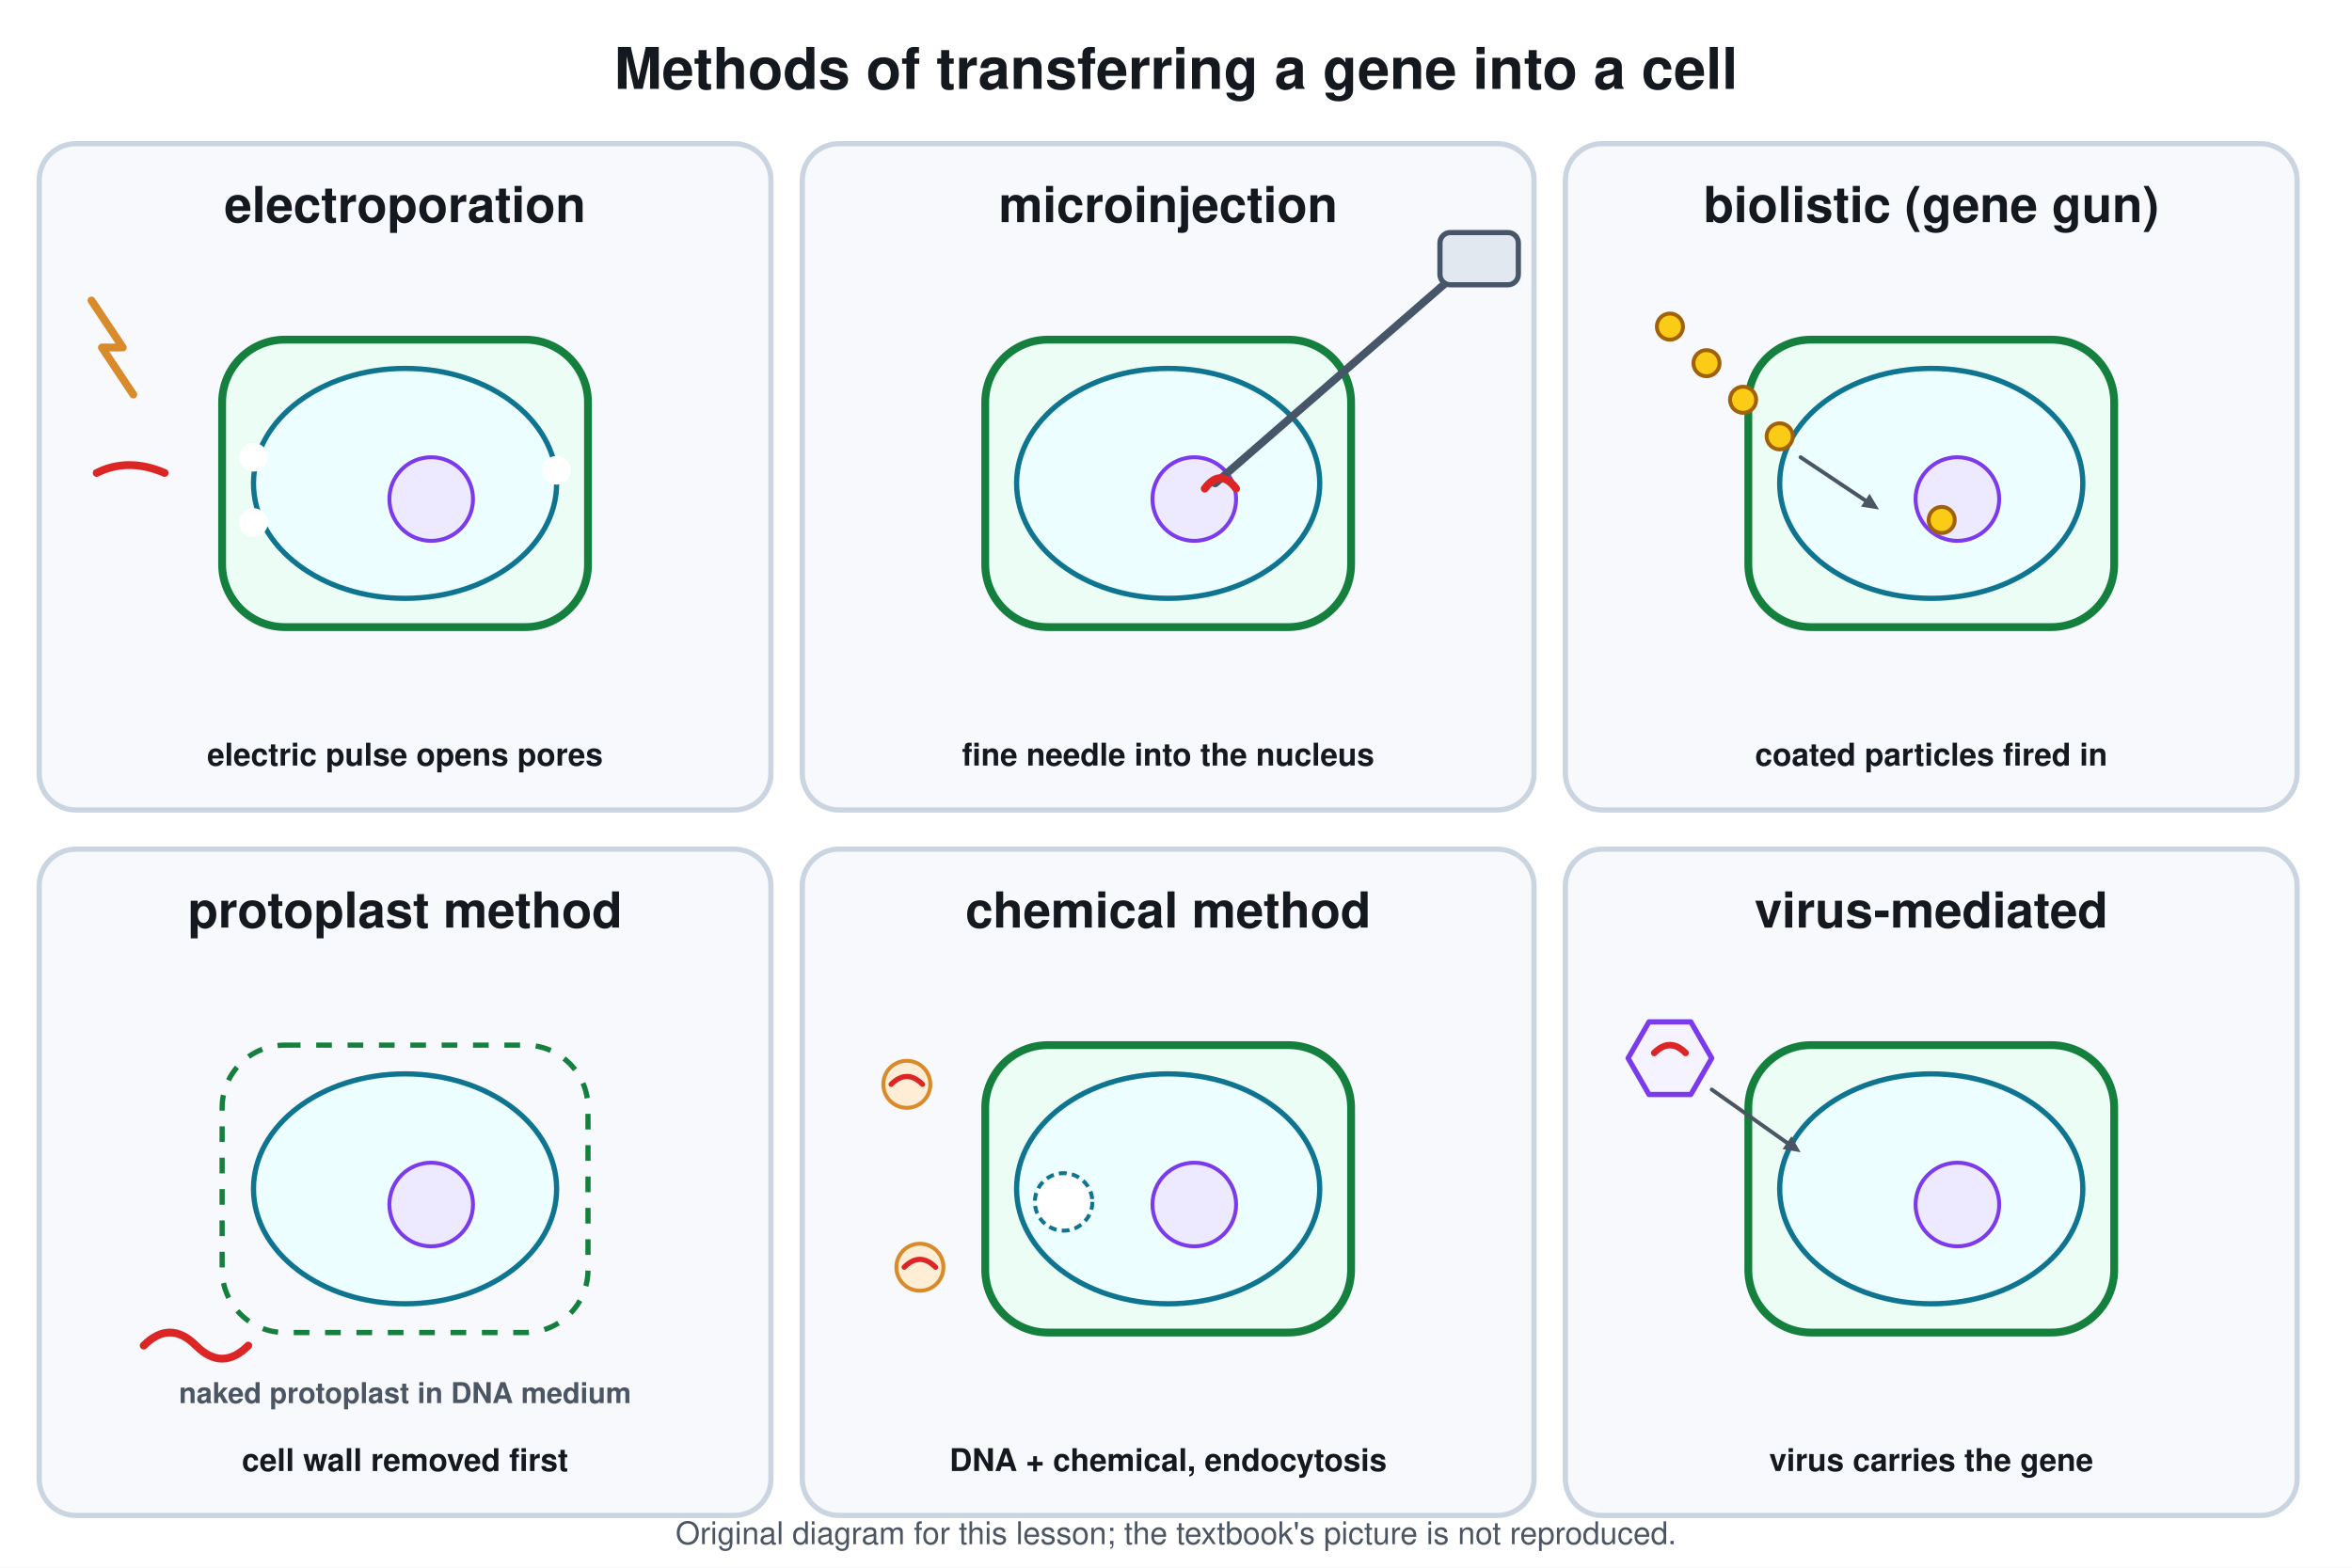
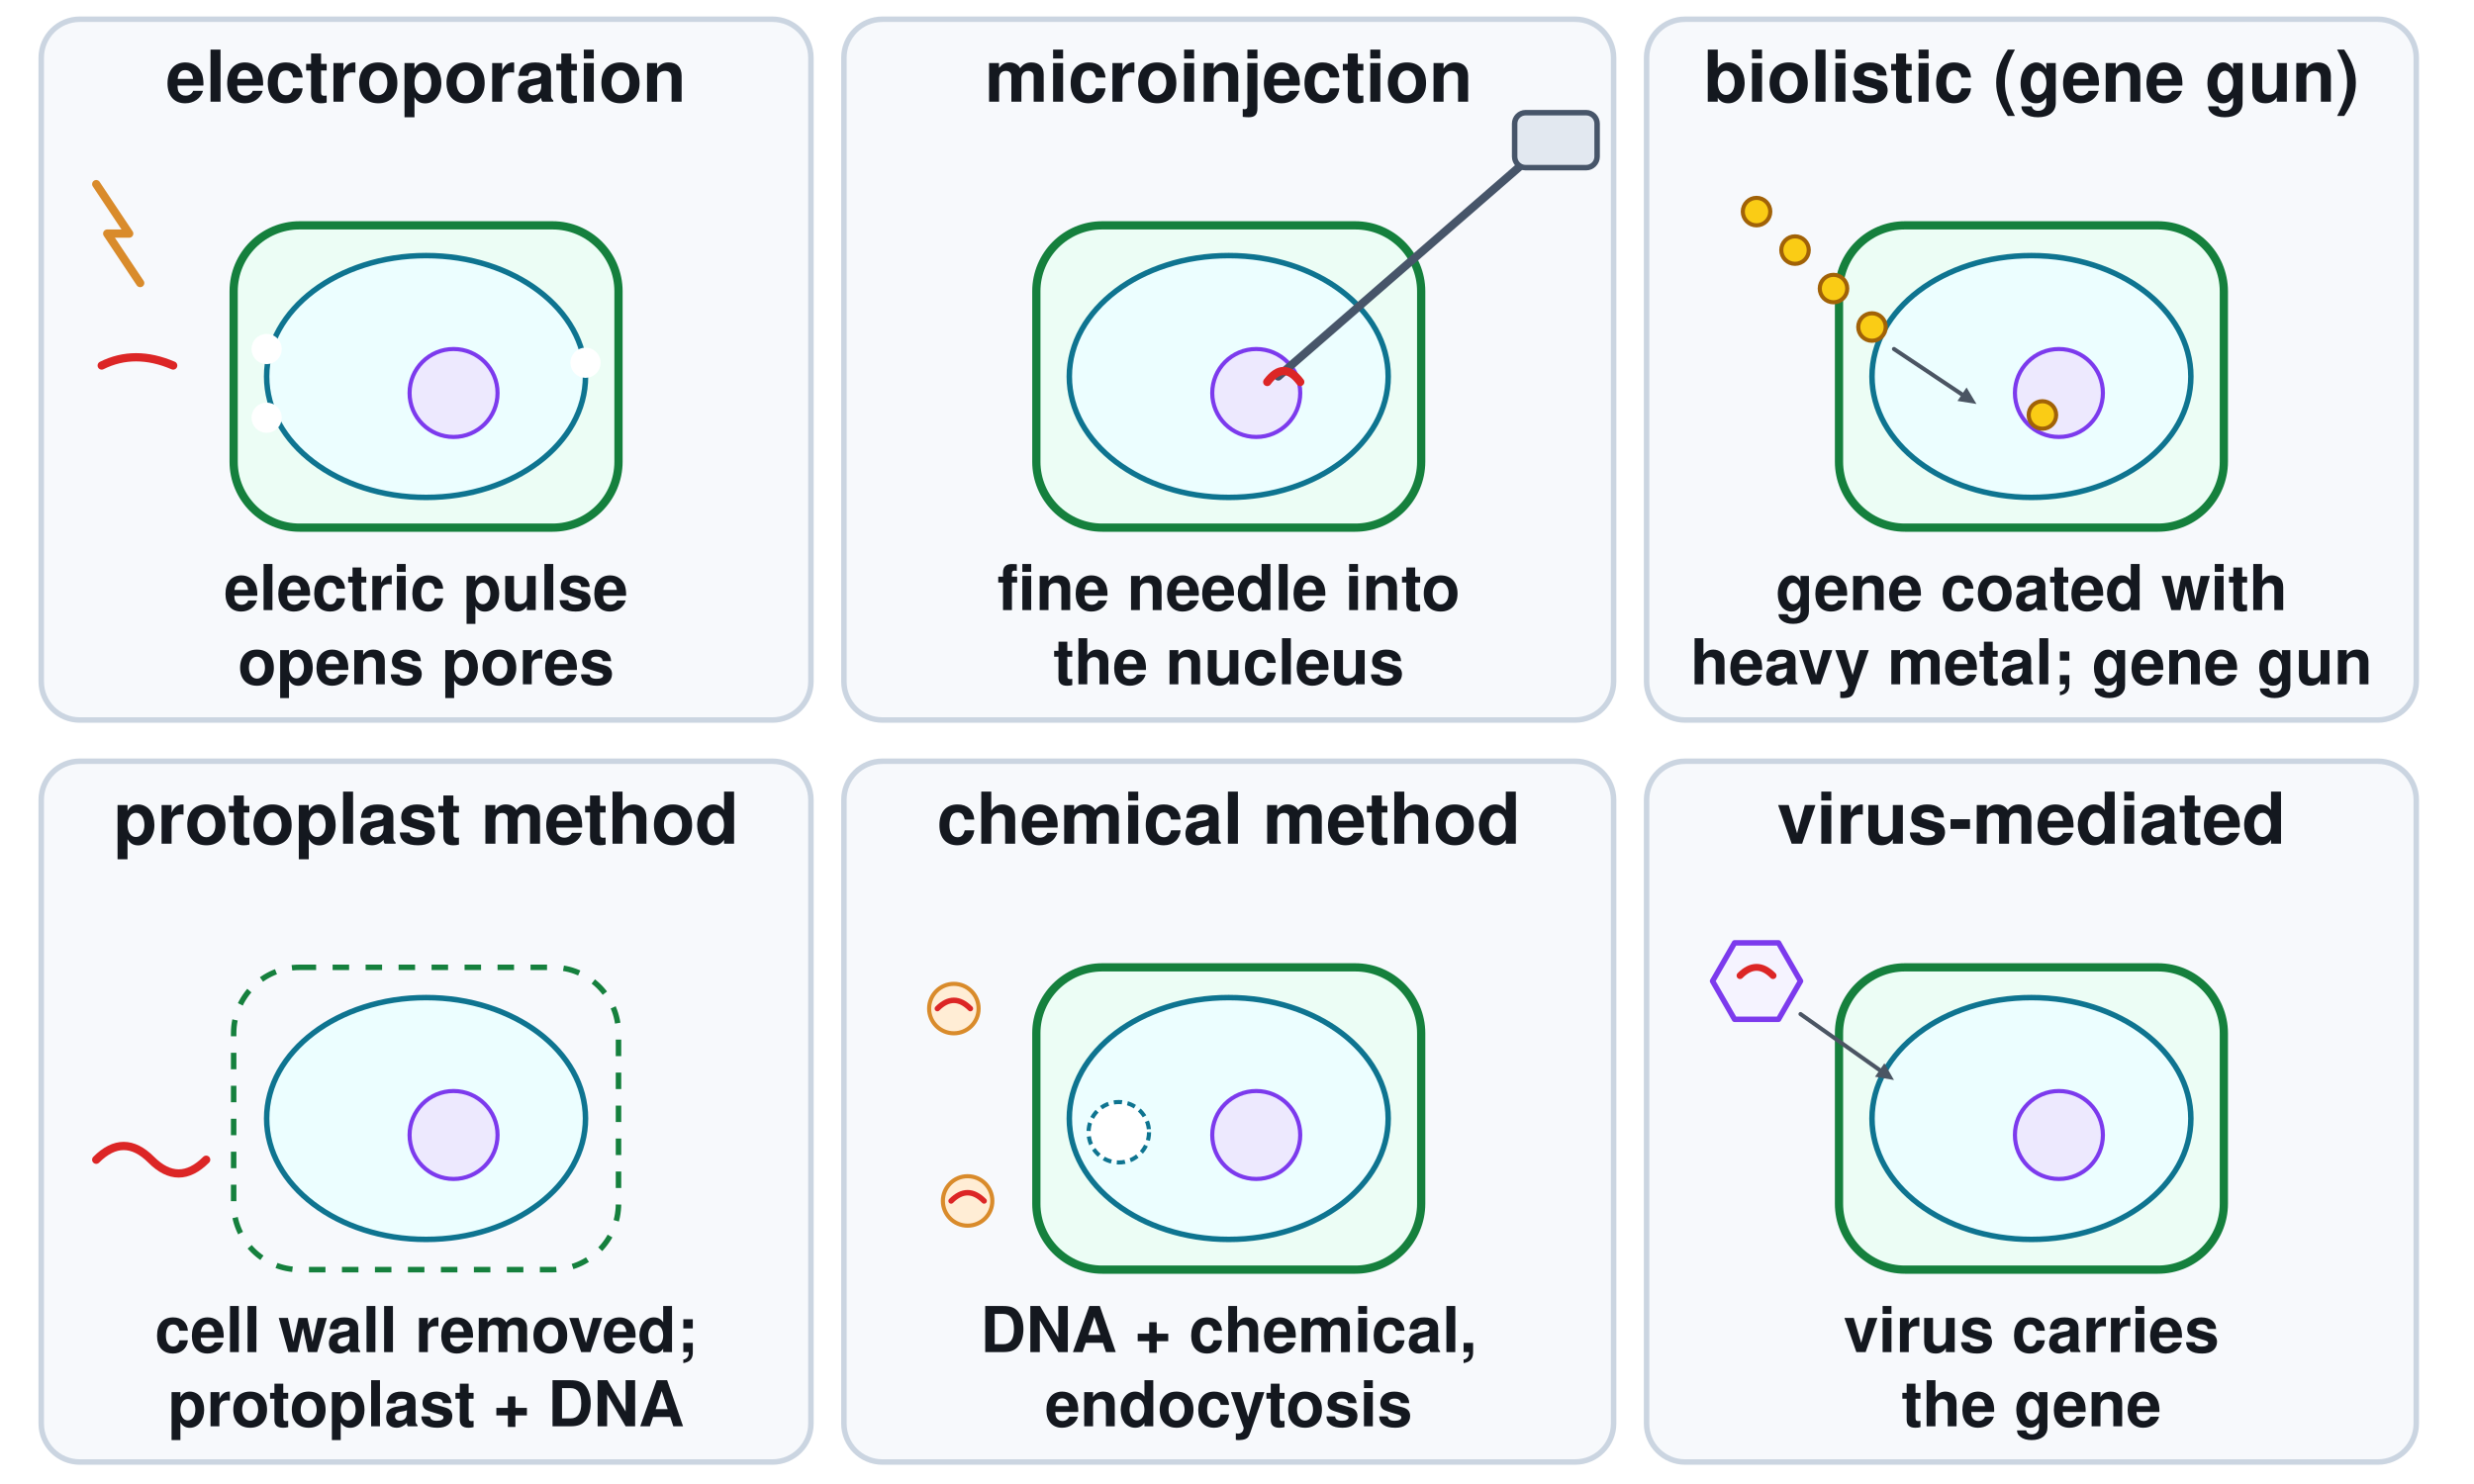
- <svg xmlns="http://www.w3.org/2000/svg" viewBox="0 0 900 600" font-family="Segoe UI, Helvetica, Arial, sans-serif">
-   <rect width="900" height="600" fill="#ffffff" />
-   <text x="450.0" y="34.0" font-size="22" fill="#14181f" text-anchor="middle" font-weight="700">Methods of transferring a gene into a cell</text>
-   <rect x="15.0" y="55.0" width="280.0" height="255.0" rx="14" stroke="#cbd5e1" stroke-width="2" fill="#f7f9fc" />
-   <text x="155.0" y="85.0" font-size="19" fill="#14181f" text-anchor="middle" font-weight="700">electroporation</text>
-   <rect x="85.0" y="130.0" width="140.0" height="110.0" rx="24" stroke="#15803d" stroke-width="3" fill="#ecfdf5" />
-   <ellipse cx="155.0" cy="185.0" rx="58.0" ry="44.0" stroke="#0e7490" stroke-width="2" fill="#ecfeff" />
-   <circle cx="165.0" cy="191.0" r="16.0" stroke="#7c3aed" stroke-width="1.5" fill="#ede9fe" />
-   <circle cx="97.0" cy="175.0" r="5.0" stroke="#ffffff" stroke-width="1" fill="#ffffff" />
-   <circle cx="97.0" cy="200.0" r="5.0" stroke="#ffffff" stroke-width="1" fill="#ffffff" />
-   <circle cx="213.0" cy="180.0" r="5.0" stroke="#ffffff" stroke-width="1" fill="#ffffff" />
-   <path d="M35 115 l12 18 l-8 0 l12 18" stroke="#d98b2b" stroke-width="3" fill="none" stroke-linejoin="round" stroke-linecap="round" />
-   <path d="M63 181 q-14 -6 -26 0" stroke="#dc2626" stroke-width="3" fill="none" stroke-linejoin="round" stroke-linecap="round" />
-   <text x="155.0" y="293.0" font-size="12" fill="#14181f" text-anchor="middle" font-weight="700">electric pulse opens pores</text>
-   <rect x="307.0" y="55.0" width="280.0" height="255.0" rx="14" stroke="#cbd5e1" stroke-width="2" fill="#f7f9fc" />
-   <text x="447.0" y="85.0" font-size="19" fill="#14181f" text-anchor="middle" font-weight="700">microinjection</text>
-   <rect x="377.0" y="130.0" width="140.0" height="110.0" rx="24" stroke="#15803d" stroke-width="3" fill="#ecfdf5" />
-   <ellipse cx="447.0" cy="185.0" rx="58.0" ry="44.0" stroke="#0e7490" stroke-width="2" fill="#ecfeff" />
-   <circle cx="457.0" cy="191.0" r="16.0" stroke="#7c3aed" stroke-width="1.5" fill="#ede9fe" />
-   <path d="M557 105 L465 185" stroke="#475569" stroke-width="3" fill="none" stroke-linejoin="round" stroke-linecap="round" />
-   <rect x="551.0" y="89.0" width="30.0" height="20.0" rx="4" stroke="#475569" stroke-width="2" fill="#e2e8f0" />
-   <path d="M461 187 q6 -8 12 0" stroke="#dc2626" stroke-width="3" fill="none" stroke-linejoin="round" stroke-linecap="round" />
-   <text x="447.0" y="293.0" font-size="12" fill="#14181f" text-anchor="middle" font-weight="700">fine needle into the nucleus</text>
-   <rect x="599.0" y="55.0" width="280.0" height="255.0" rx="14" stroke="#cbd5e1" stroke-width="2" fill="#f7f9fc" />
-   <text x="739.0" y="85.0" font-size="19" fill="#14181f" text-anchor="middle" font-weight="700">biolistic (gene gun)</text>
-   <rect x="669.0" y="130.0" width="140.0" height="110.0" rx="24" stroke="#15803d" stroke-width="3" fill="#ecfdf5" />
-   <ellipse cx="739.0" cy="185.0" rx="58.0" ry="44.0" stroke="#0e7490" stroke-width="2" fill="#ecfeff" />
-   <circle cx="749.0" cy="191.0" r="16.0" stroke="#7c3aed" stroke-width="1.5" fill="#ede9fe" />
-   <circle cx="639.0" cy="125.0" r="5.0" stroke="#a16207" stroke-width="1.5" fill="#facc15" />
-   <circle cx="653.0" cy="139.0" r="5.0" stroke="#a16207" stroke-width="1.5" fill="#facc15" />
-   <circle cx="667.0" cy="153.0" r="5.0" stroke="#a16207" stroke-width="1.5" fill="#facc15" />
-   <circle cx="681.0" cy="167.0" r="5.0" stroke="#a16207" stroke-width="1.5" fill="#facc15" />
-   <line x1="689.0" y1="175.0" x2="714.3" y2="191.9" stroke="#4b5563" stroke-width="1.5" stroke-linecap="round" />
-   <path d="M719.0 195.0 L712.1 193.9 L715.4 189.0 Z" fill="#4b5563" />
-   <circle cx="743.0" cy="199.0" r="5.0" stroke="#a16207" stroke-width="1.5" fill="#facc15" />
-   <text x="739.0" y="293.0" font-size="12" fill="#14181f" text-anchor="middle" font-weight="700">coated particles fired in</text>
-   <rect x="15.0" y="325.0" width="280.0" height="255.0" rx="14" stroke="#cbd5e1" stroke-width="2" fill="#f7f9fc" />
-   <text x="155.0" y="355.0" font-size="19" fill="#14181f" text-anchor="middle" font-weight="700">protoplast method</text>
-   <ellipse cx="155.0" cy="455.0" rx="58.0" ry="44.0" stroke="#0e7490" stroke-width="2" fill="#ecfeff" />
-   <circle cx="165.0" cy="461.0" r="16.0" stroke="#7c3aed" stroke-width="1.5" fill="#ede9fe" />
-   <rect x="85.0" y="400.0" width="140.0" height="110.0" rx="24" stroke="#15803d" stroke-width="2" fill="none" stroke-dasharray="6 6" />
-   <path d="M55 515 q10 -10 20 0 q10 10 20 0" stroke="#dc2626" stroke-width="3" fill="none" stroke-linejoin="round" stroke-linecap="round" />
-   <text x="155.0" y="537.0" font-size="11" fill="#4b5563" text-anchor="middle" font-weight="700">naked protoplast in DNA medium</text>
-   <text x="155.0" y="563.0" font-size="12" fill="#14181f" text-anchor="middle" font-weight="700">cell wall removed first</text>
-   <rect x="307.0" y="325.0" width="280.0" height="255.0" rx="14" stroke="#cbd5e1" stroke-width="2" fill="#f7f9fc" />
-   <text x="447.0" y="355.0" font-size="19" fill="#14181f" text-anchor="middle" font-weight="700">chemical method</text>
-   <rect x="377.0" y="400.0" width="140.0" height="110.0" rx="24" stroke="#15803d" stroke-width="3" fill="#ecfdf5" />
-   <ellipse cx="447.0" cy="455.0" rx="58.0" ry="44.0" stroke="#0e7490" stroke-width="2" fill="#ecfeff" />
-   <circle cx="457.0" cy="461.0" r="16.0" stroke="#7c3aed" stroke-width="1.5" fill="#ede9fe" />
-   <circle cx="347.0" cy="415.0" r="9.0" stroke="#d98b2b" stroke-width="1.5" fill="#ffedd5" />
-   <path d="M341 415 q6 -6 12 0" stroke="#dc2626" stroke-width="2" fill="none" stroke-linejoin="round" stroke-linecap="round" />
-   <circle cx="352.0" cy="485.0" r="9.0" stroke="#d98b2b" stroke-width="1.5" fill="#ffedd5" />
-   <path d="M346 485 q6 -6 12 0" stroke="#dc2626" stroke-width="2" fill="none" stroke-linejoin="round" stroke-linecap="round" />
-   <circle cx="407.0" cy="460.0" r="11.0" stroke="#0e7490" stroke-width="1.5" fill="#ffffff" stroke-dasharray="3 2" />
-   <text x="447.0" y="563.0" font-size="12" fill="#14181f" text-anchor="middle" font-weight="700">DNA + chemical, endocytosis</text>
-   <rect x="599.0" y="325.0" width="280.0" height="255.0" rx="14" stroke="#cbd5e1" stroke-width="2" fill="#f7f9fc" />
-   <text x="739.0" y="355.0" font-size="19" fill="#14181f" text-anchor="middle" font-weight="700">virus-mediated</text>
-   <rect x="669.0" y="400.0" width="140.0" height="110.0" rx="24" stroke="#15803d" stroke-width="3" fill="#ecfdf5" />
-   <ellipse cx="739.0" cy="455.0" rx="58.0" ry="44.0" stroke="#0e7490" stroke-width="2" fill="#ecfeff" />
-   <circle cx="749.0" cy="461.0" r="16.0" stroke="#7c3aed" stroke-width="1.5" fill="#ede9fe" />
-   <path d="M655.0 405.0 L647.0 418.9 L631.0 418.9 L623.0 405.0 L631.0 391.1 L647.0 391.1 Z" stroke="#7c3aed" stroke-width="2" fill="#f5f3ff" stroke-linejoin="round" stroke-linecap="round" />
-   <path d="M633 403 q6 -6 12 0" stroke="#dc2626" stroke-width="2.5" fill="none" stroke-linejoin="round" stroke-linecap="round" />
-   <line x1="655.0" y1="417.0" x2="684.4" y2="437.8" stroke="#4b5563" stroke-width="1.5" stroke-linecap="round" />
-   <path d="M689.0 441.0 L682.1 439.8 L685.5 434.9 Z" fill="#4b5563" />
-   <text x="739.0" y="563.0" font-size="12" fill="#14181f" text-anchor="middle" font-weight="700">virus carries the gene</text>
-   <text x="450.0" y="591" font-size="12" fill="#4b5563" text-anchor="middle">Original diagram for this lesson; the textbook's picture is not reproduced.</text>
+ <svg xmlns="http://www.w3.org/2000/svg" viewBox="0 0 900 540" font-family="Segoe UI, Helvetica, Arial, sans-serif">
+   <rect width="900" height="540" fill="#ffffff" />
+   <g transform="translate(0,-48)">
+     <rect x="15.0" y="55.0" width="280.0" height="255.0" rx="14" stroke="#cbd5e1" stroke-width="2" fill="#f7f9fc" />
+     <text x="155.0" y="85.0" font-size="26" fill="#14181f" text-anchor="middle" font-weight="700">electroporation</text>
+     <rect x="85.0" y="130.0" width="140.0" height="110.0" rx="24" stroke="#15803d" stroke-width="3" fill="#ecfdf5" />
+     <ellipse cx="155.0" cy="185.0" rx="58.0" ry="44.0" stroke="#0e7490" stroke-width="2" fill="#ecfeff" />
+     <circle cx="165.0" cy="191.0" r="16.0" stroke="#7c3aed" stroke-width="1.5" fill="#ede9fe" />
+     <circle cx="97.0" cy="175.0" r="5.0" stroke="#ffffff" stroke-width="1" fill="#ffffff" />
+     <circle cx="97.0" cy="200.0" r="5.0" stroke="#ffffff" stroke-width="1" fill="#ffffff" />
+     <circle cx="213.0" cy="180.0" r="5.0" stroke="#ffffff" stroke-width="1" fill="#ffffff" />
+     <path d="M35 115 l12 18 l-8 0 l12 18" stroke="#d98b2b" stroke-width="3" fill="none" stroke-linejoin="round" stroke-linecap="round" />
+     <path d="M63 181 q-14 -6 -26 0" stroke="#dc2626" stroke-width="3" fill="none" stroke-linejoin="round" stroke-linecap="round" />
+     <text x="155.0" y="270.0" font-size="23" fill="#14181f" text-anchor="middle" font-weight="600">electric pulse</text>
+     <text x="155.0" y="297.0" font-size="23" fill="#14181f" text-anchor="middle" font-weight="600">opens pores</text>
+     <rect x="307.0" y="55.0" width="280.0" height="255.0" rx="14" stroke="#cbd5e1" stroke-width="2" fill="#f7f9fc" />
+     <text x="447.0" y="85.0" font-size="26" fill="#14181f" text-anchor="middle" font-weight="700">microinjection</text>
+     <rect x="377.0" y="130.0" width="140.0" height="110.0" rx="24" stroke="#15803d" stroke-width="3" fill="#ecfdf5" />
+     <ellipse cx="447.0" cy="185.0" rx="58.0" ry="44.0" stroke="#0e7490" stroke-width="2" fill="#ecfeff" />
+     <circle cx="457.0" cy="191.0" r="16.0" stroke="#7c3aed" stroke-width="1.5" fill="#ede9fe" />
+     <path d="M557 105 L465 185" stroke="#475569" stroke-width="3" fill="none" stroke-linejoin="round" stroke-linecap="round" />
+     <rect x="551.0" y="89.0" width="30.0" height="20.0" rx="4" stroke="#475569" stroke-width="2" fill="#e2e8f0" />
+     <path d="M461 187 q6 -8 12 0" stroke="#dc2626" stroke-width="3" fill="none" stroke-linejoin="round" stroke-linecap="round" />
+     <text x="447.0" y="270.0" font-size="23" fill="#14181f" text-anchor="middle" font-weight="600">fine needle into</text>
+     <text x="447.0" y="297.0" font-size="23" fill="#14181f" text-anchor="middle" font-weight="600">the nucleus</text>
+     <rect x="599.0" y="55.0" width="280.0" height="255.0" rx="14" stroke="#cbd5e1" stroke-width="2" fill="#f7f9fc" />
+     <text x="739.0" y="85.0" font-size="26" fill="#14181f" text-anchor="middle" font-weight="700">biolistic (gene gun)</text>
+     <rect x="669.0" y="130.0" width="140.0" height="110.0" rx="24" stroke="#15803d" stroke-width="3" fill="#ecfdf5" />
+     <ellipse cx="739.0" cy="185.0" rx="58.0" ry="44.0" stroke="#0e7490" stroke-width="2" fill="#ecfeff" />
+     <circle cx="749.0" cy="191.0" r="16.0" stroke="#7c3aed" stroke-width="1.5" fill="#ede9fe" />
+     <circle cx="639.0" cy="125.0" r="5.0" stroke="#a16207" stroke-width="1.5" fill="#facc15" />
+     <circle cx="653.0" cy="139.0" r="5.0" stroke="#a16207" stroke-width="1.5" fill="#facc15" />
+     <circle cx="667.0" cy="153.0" r="5.0" stroke="#a16207" stroke-width="1.5" fill="#facc15" />
+     <circle cx="681.0" cy="167.0" r="5.0" stroke="#a16207" stroke-width="1.5" fill="#facc15" />
+     <line x1="689.0" y1="175.0" x2="714.3" y2="191.9" stroke="#4b5563" stroke-width="1.5" stroke-linecap="round" />
+     <path d="M719.0 195.0 L712.1 193.9 L715.4 189.0 Z" fill="#4b5563" />
+     <circle cx="743.0" cy="199.0" r="5.0" stroke="#a16207" stroke-width="1.5" fill="#facc15" />
+     <text x="739.0" y="270.0" font-size="23" fill="#14181f" text-anchor="middle" font-weight="600">gene coated with</text>
+     <text x="739.0" y="297.0" font-size="23" fill="#14181f" text-anchor="middle" font-weight="600">heavy metal; gene gun</text>
+     <rect x="15.0" y="325.0" width="280.0" height="255.0" rx="14" stroke="#cbd5e1" stroke-width="2" fill="#f7f9fc" />
+     <text x="155.0" y="355.0" font-size="26" fill="#14181f" text-anchor="middle" font-weight="700">protoplast method</text>
+     <ellipse cx="155.0" cy="455.0" rx="58.0" ry="44.0" stroke="#0e7490" stroke-width="2" fill="#ecfeff" />
+     <circle cx="165.0" cy="461.0" r="16.0" stroke="#7c3aed" stroke-width="1.5" fill="#ede9fe" />
+     <rect x="85.0" y="400.0" width="140.0" height="110.0" rx="24" stroke="#15803d" stroke-width="2" fill="none" stroke-dasharray="6 6" />
+     <path d="M35 470 q10 -10 20 0 q10 10 20 0" stroke="#dc2626" stroke-width="3" fill="none" stroke-linejoin="round" stroke-linecap="round" />
+     <text x="155.0" y="540.0" font-size="23" fill="#14181f" text-anchor="middle" font-weight="600">cell wall removed;</text>
+     <text x="155.0" y="567.0" font-size="23" fill="#14181f" text-anchor="middle" font-weight="600">protoplast + DNA</text>
+     <rect x="307.0" y="325.0" width="280.0" height="255.0" rx="14" stroke="#cbd5e1" stroke-width="2" fill="#f7f9fc" />
+     <text x="447.0" y="355.0" font-size="26" fill="#14181f" text-anchor="middle" font-weight="700">chemical method</text>
+     <rect x="377.0" y="400.0" width="140.0" height="110.0" rx="24" stroke="#15803d" stroke-width="3" fill="#ecfdf5" />
+     <ellipse cx="447.0" cy="455.0" rx="58.0" ry="44.0" stroke="#0e7490" stroke-width="2" fill="#ecfeff" />
+     <circle cx="457.0" cy="461.0" r="16.0" stroke="#7c3aed" stroke-width="1.5" fill="#ede9fe" />
+     <circle cx="347.0" cy="415.0" r="9.0" stroke="#d98b2b" stroke-width="1.5" fill="#ffedd5" />
+     <path d="M341 415 q6 -6 12 0" stroke="#dc2626" stroke-width="2" fill="none" stroke-linejoin="round" stroke-linecap="round" />
+     <circle cx="352.0" cy="485.0" r="9.0" stroke="#d98b2b" stroke-width="1.5" fill="#ffedd5" />
+     <path d="M346 485 q6 -6 12 0" stroke="#dc2626" stroke-width="2" fill="none" stroke-linejoin="round" stroke-linecap="round" />
+     <circle cx="407.0" cy="460.0" r="11.0" stroke="#0e7490" stroke-width="1.5" fill="#ffffff" stroke-dasharray="3 2" />
+     <text x="447.0" y="540.0" font-size="23" fill="#14181f" text-anchor="middle" font-weight="600">DNA + chemical,</text>
+     <text x="447.0" y="567.0" font-size="23" fill="#14181f" text-anchor="middle" font-weight="600">endocytosis</text>
+     <rect x="599.0" y="325.0" width="280.0" height="255.0" rx="14" stroke="#cbd5e1" stroke-width="2" fill="#f7f9fc" />
+     <text x="739.0" y="355.0" font-size="26" fill="#14181f" text-anchor="middle" font-weight="700">virus-mediated</text>
+     <rect x="669.0" y="400.0" width="140.0" height="110.0" rx="24" stroke="#15803d" stroke-width="3" fill="#ecfdf5" />
+     <ellipse cx="739.0" cy="455.0" rx="58.0" ry="44.0" stroke="#0e7490" stroke-width="2" fill="#ecfeff" />
+     <circle cx="749.0" cy="461.0" r="16.0" stroke="#7c3aed" stroke-width="1.5" fill="#ede9fe" />
+     <path d="M655.0 405.0 L647.0 418.9 L631.0 418.9 L623.0 405.0 L631.0 391.1 L647.0 391.1 Z" stroke="#7c3aed" stroke-width="2" fill="#f5f3ff" stroke-linejoin="round" stroke-linecap="round" />
+     <path d="M633 403 q6 -6 12 0" stroke="#dc2626" stroke-width="2.5" fill="none" stroke-linejoin="round" stroke-linecap="round" />
+     <line x1="655.0" y1="417.0" x2="684.4" y2="437.8" stroke="#4b5563" stroke-width="1.5" stroke-linecap="round" />
+     <path d="M689.0 441.0 L682.1 439.8 L685.5 434.9 Z" fill="#4b5563" />
+     <text x="739.0" y="540.0" font-size="23" fill="#14181f" text-anchor="middle" font-weight="600">virus carries</text>
+     <text x="739.0" y="567.0" font-size="23" fill="#14181f" text-anchor="middle" font-weight="600">the gene</text>
+   </g>
</svg>
